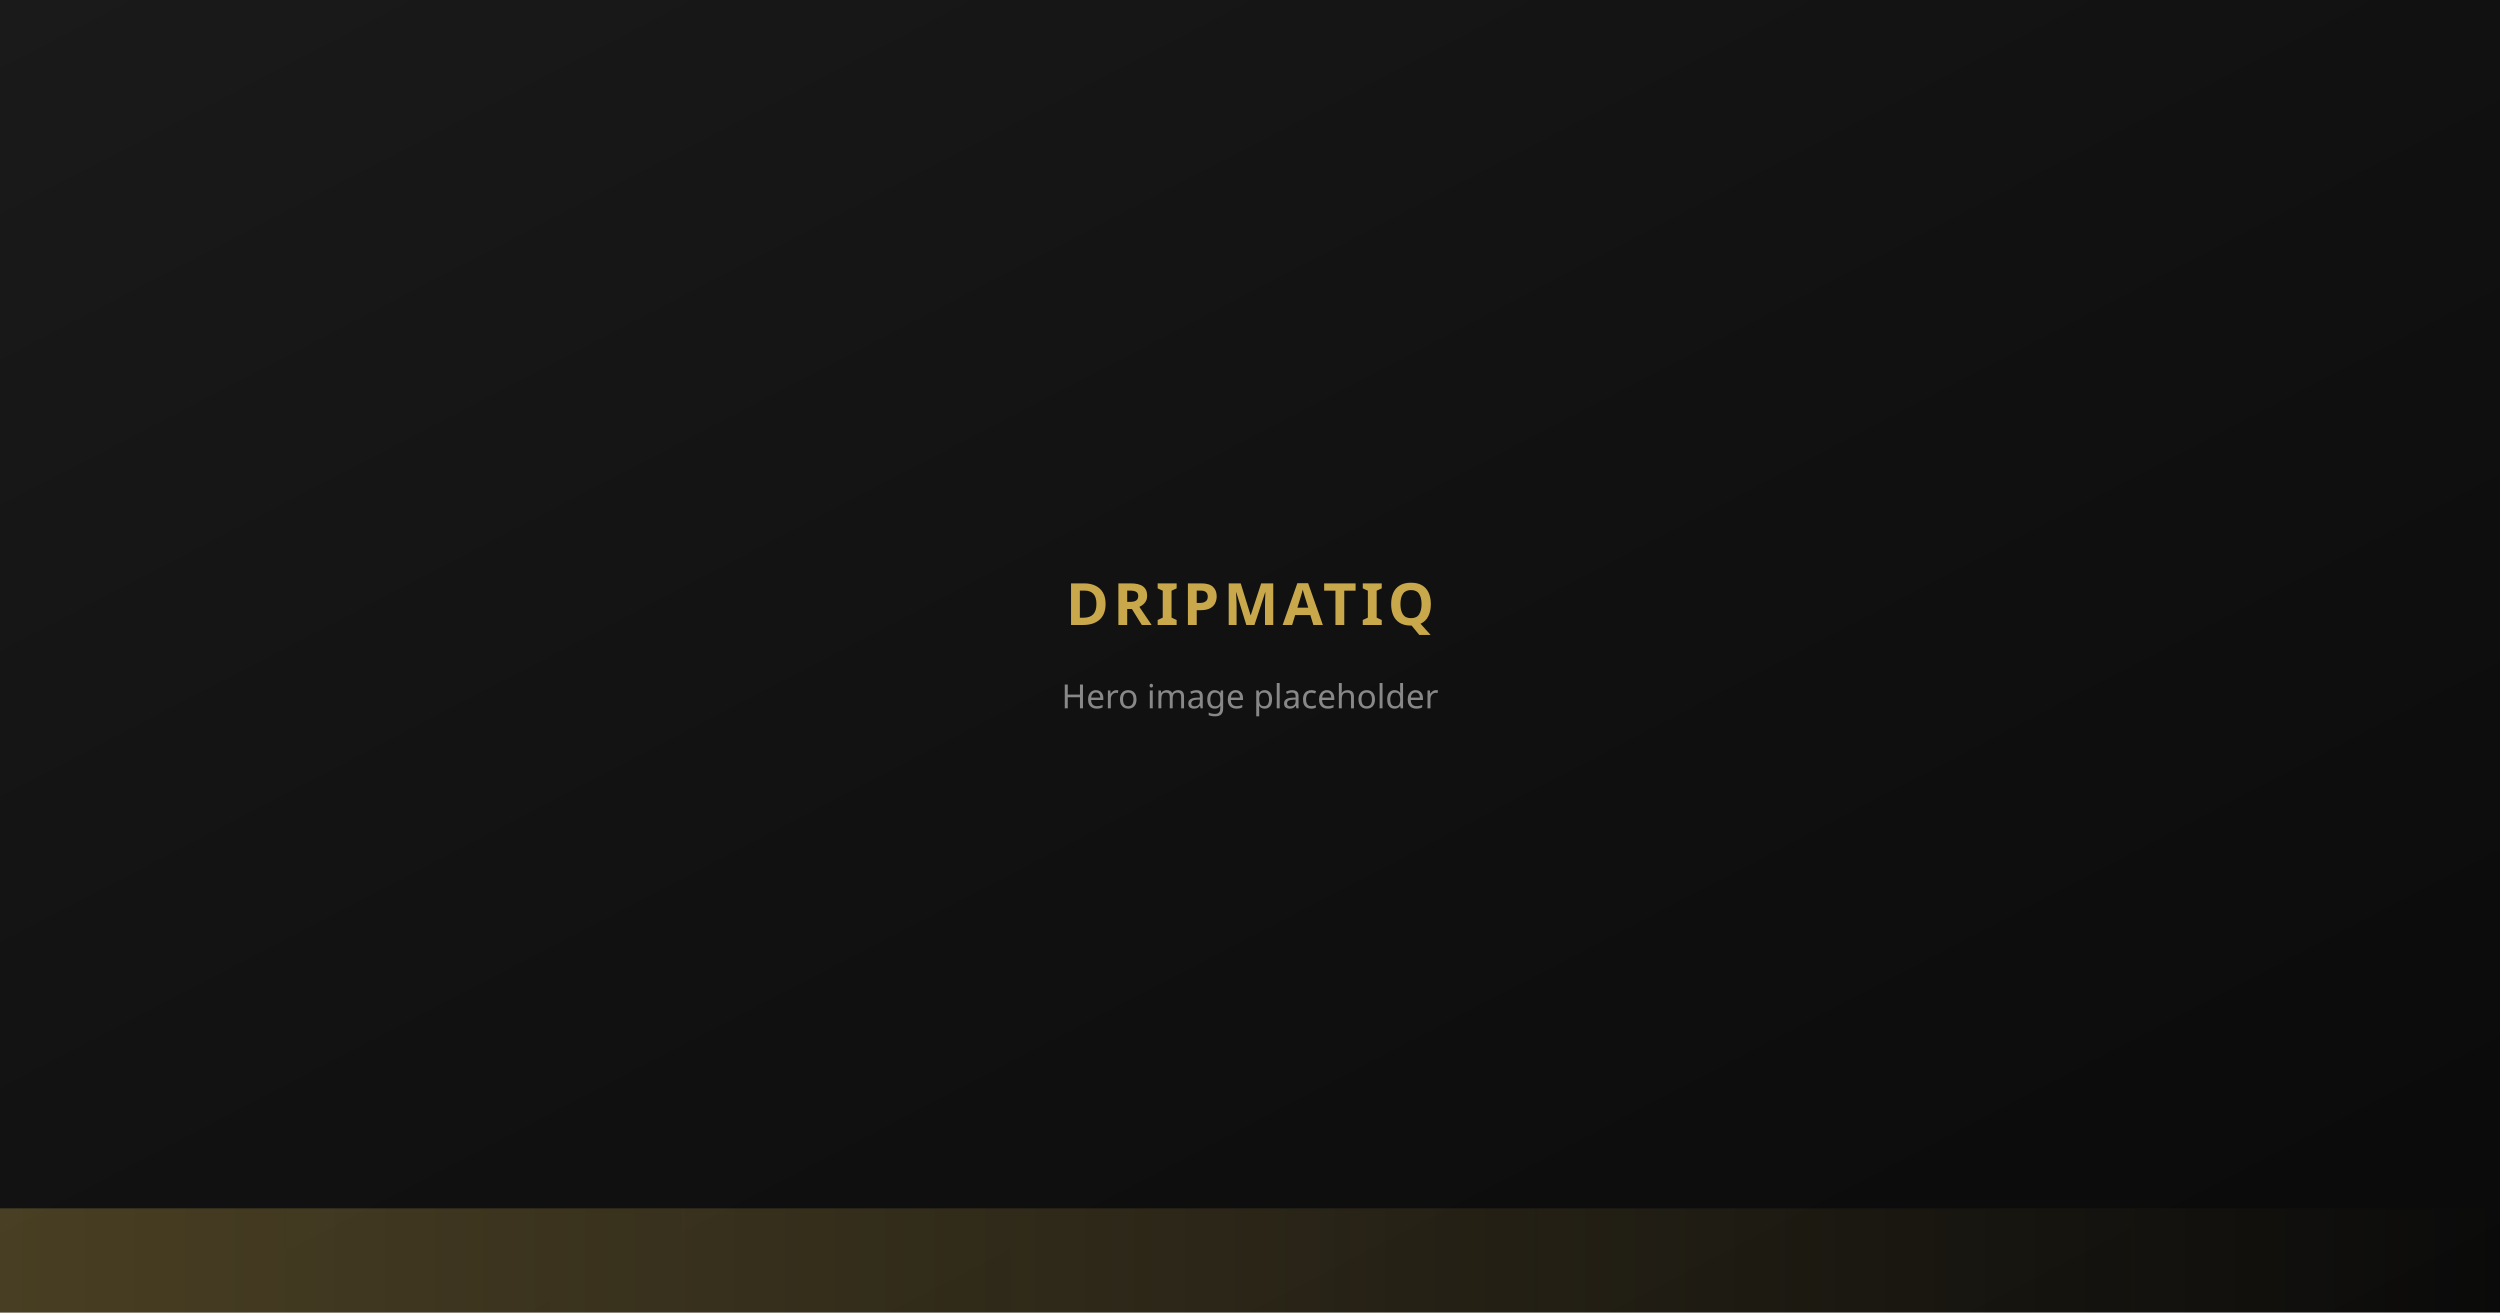
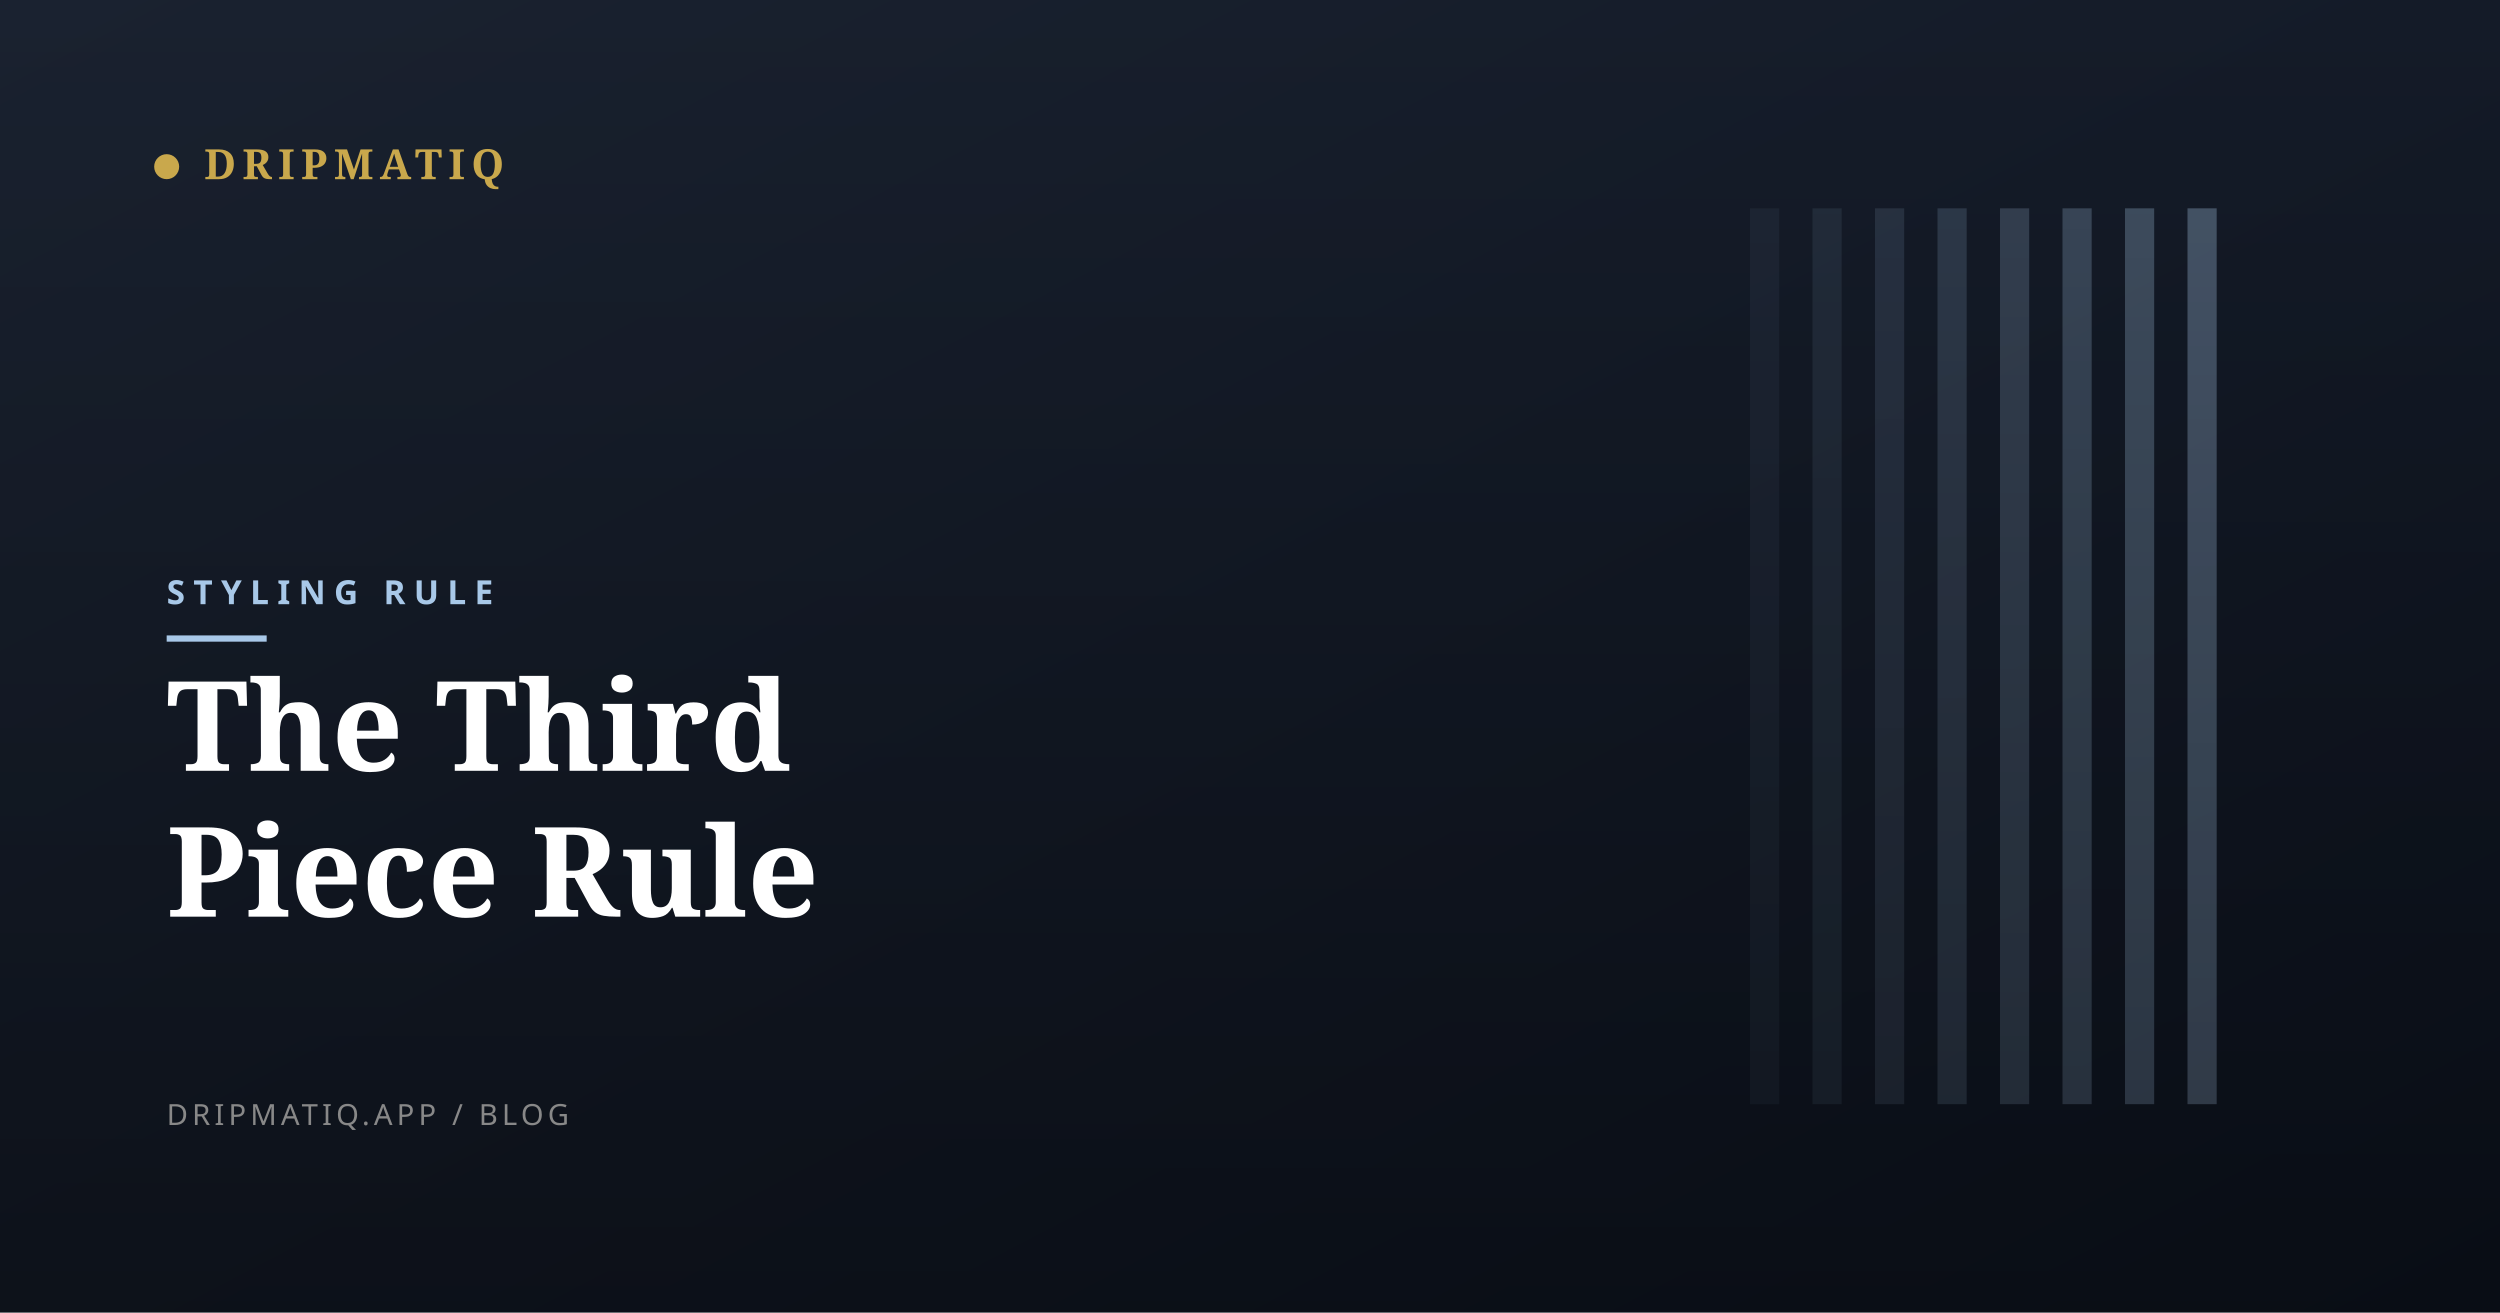
- <svg xmlns="http://www.w3.org/2000/svg" width="1200" height="630" viewBox="0 0 1200 630">
+ <svg xmlns="http://www.w3.org/2000/svg" width="1200" height="630" viewBox="0 0 1200 630" role="img" aria-label="STYLING RULE: The Third Piece Rule">
  <defs>
-     <linearGradient id="g" x1="0%" y1="0%" x2="100%" y2="100%">
-       <stop offset="0%" stop-color="#1a1a1a" />
-       <stop offset="50%" stop-color="#111111" />
-       <stop offset="100%" stop-color="#0a0a0a" />
+     <linearGradient id="bg" x1="0%" y1="0%" x2="100%" y2="100%">
+       <stop offset="0%" stop-color="#1a2230" />
+       <stop offset="100%" stop-color="#0e1420" />
    </linearGradient>
-     <linearGradient id="a" x1="0%" y1="0%" x2="100%" y2="0%">
-       <stop offset="0%" stop-color="#c9a84c" stop-opacity="0.3" />
-       <stop offset="100%" stop-color="#c9a84c" stop-opacity="0" />
+     <linearGradient id="vg" x1="0%" y1="100%" x2="0%" y2="0%">
+       <stop offset="0%" stop-color="#000" stop-opacity="0.35" />
+       <stop offset="100%" stop-color="#000" stop-opacity="0" />
    </linearGradient>
  </defs>
-   <rect width="1200" height="630" fill="url(#g)" />
-   <rect x="0" y="580" width="1200" height="50" fill="url(#a)" />
-   <text x="600" y="300" text-anchor="middle" fill="#c9a84c" font-family="system-ui,sans-serif" font-size="28" font-weight="700" letter-spacing="2">DRIPMATIQ</text>
-   <text x="600" y="340" text-anchor="middle" fill="#888888" font-family="system-ui,sans-serif" font-size="16">Hero image placeholder</text>
+   <rect width="1200" height="630" fill="url(#bg)" />
+   <rect x="840" y="100" width="14" height="430" fill="#a8c8e8" opacity="0.06" />
+   <rect x="870" y="100" width="14" height="430" fill="#a8c8e8" opacity="0.10" />
+   <rect x="900" y="100" width="14" height="430" fill="#a8c8e8" opacity="0.14" />
+   <rect x="930" y="100" width="14" height="430" fill="#a8c8e8" opacity="0.18" />
+   <rect x="960" y="100" width="14" height="430" fill="#a8c8e8" opacity="0.22" />
+   <rect x="990" y="100" width="14" height="430" fill="#a8c8e8" opacity="0.26" />
+   <rect x="1020" y="100" width="14" height="430" fill="#a8c8e8" opacity="0.30" />
+   <rect x="1050" y="100" width="14" height="430" fill="#a8c8e8" opacity="0.34" />
+   <rect width="1200" height="630" fill="url(#vg)" />
+   <g transform="translate(80,80)">
+     <circle cx="0" cy="0" r="6" fill="#c9a84c" />
+     <text x="18" y="6" fill="#c9a84c" font-family="Georgia,serif" font-size="20" font-weight="600" letter-spacing="3">DRIPMATIQ</text>
+   </g>
+   <text x="80" y="290" fill="#a8c8e8" font-family="system-ui,sans-serif" font-size="16" font-weight="700" letter-spacing="4">STYLING RULE</text>
+   <rect x="80" y="305" width="48" height="3" fill="#a8c8e8" />
+   <text x="80" y="370" fill="#ffffff" font-family="Georgia,serif" font-size="60" font-weight="700">The Third</text>
+   <text x="80" y="440" fill="#ffffff" font-family="Georgia,serif" font-size="60" font-weight="700">Piece Rule</text>
+   <text x="80" y="540" fill="#888" font-family="system-ui,sans-serif" font-size="14" letter-spacing="2">DRIPMATIQ.APP / BLOG</text>
</svg>
